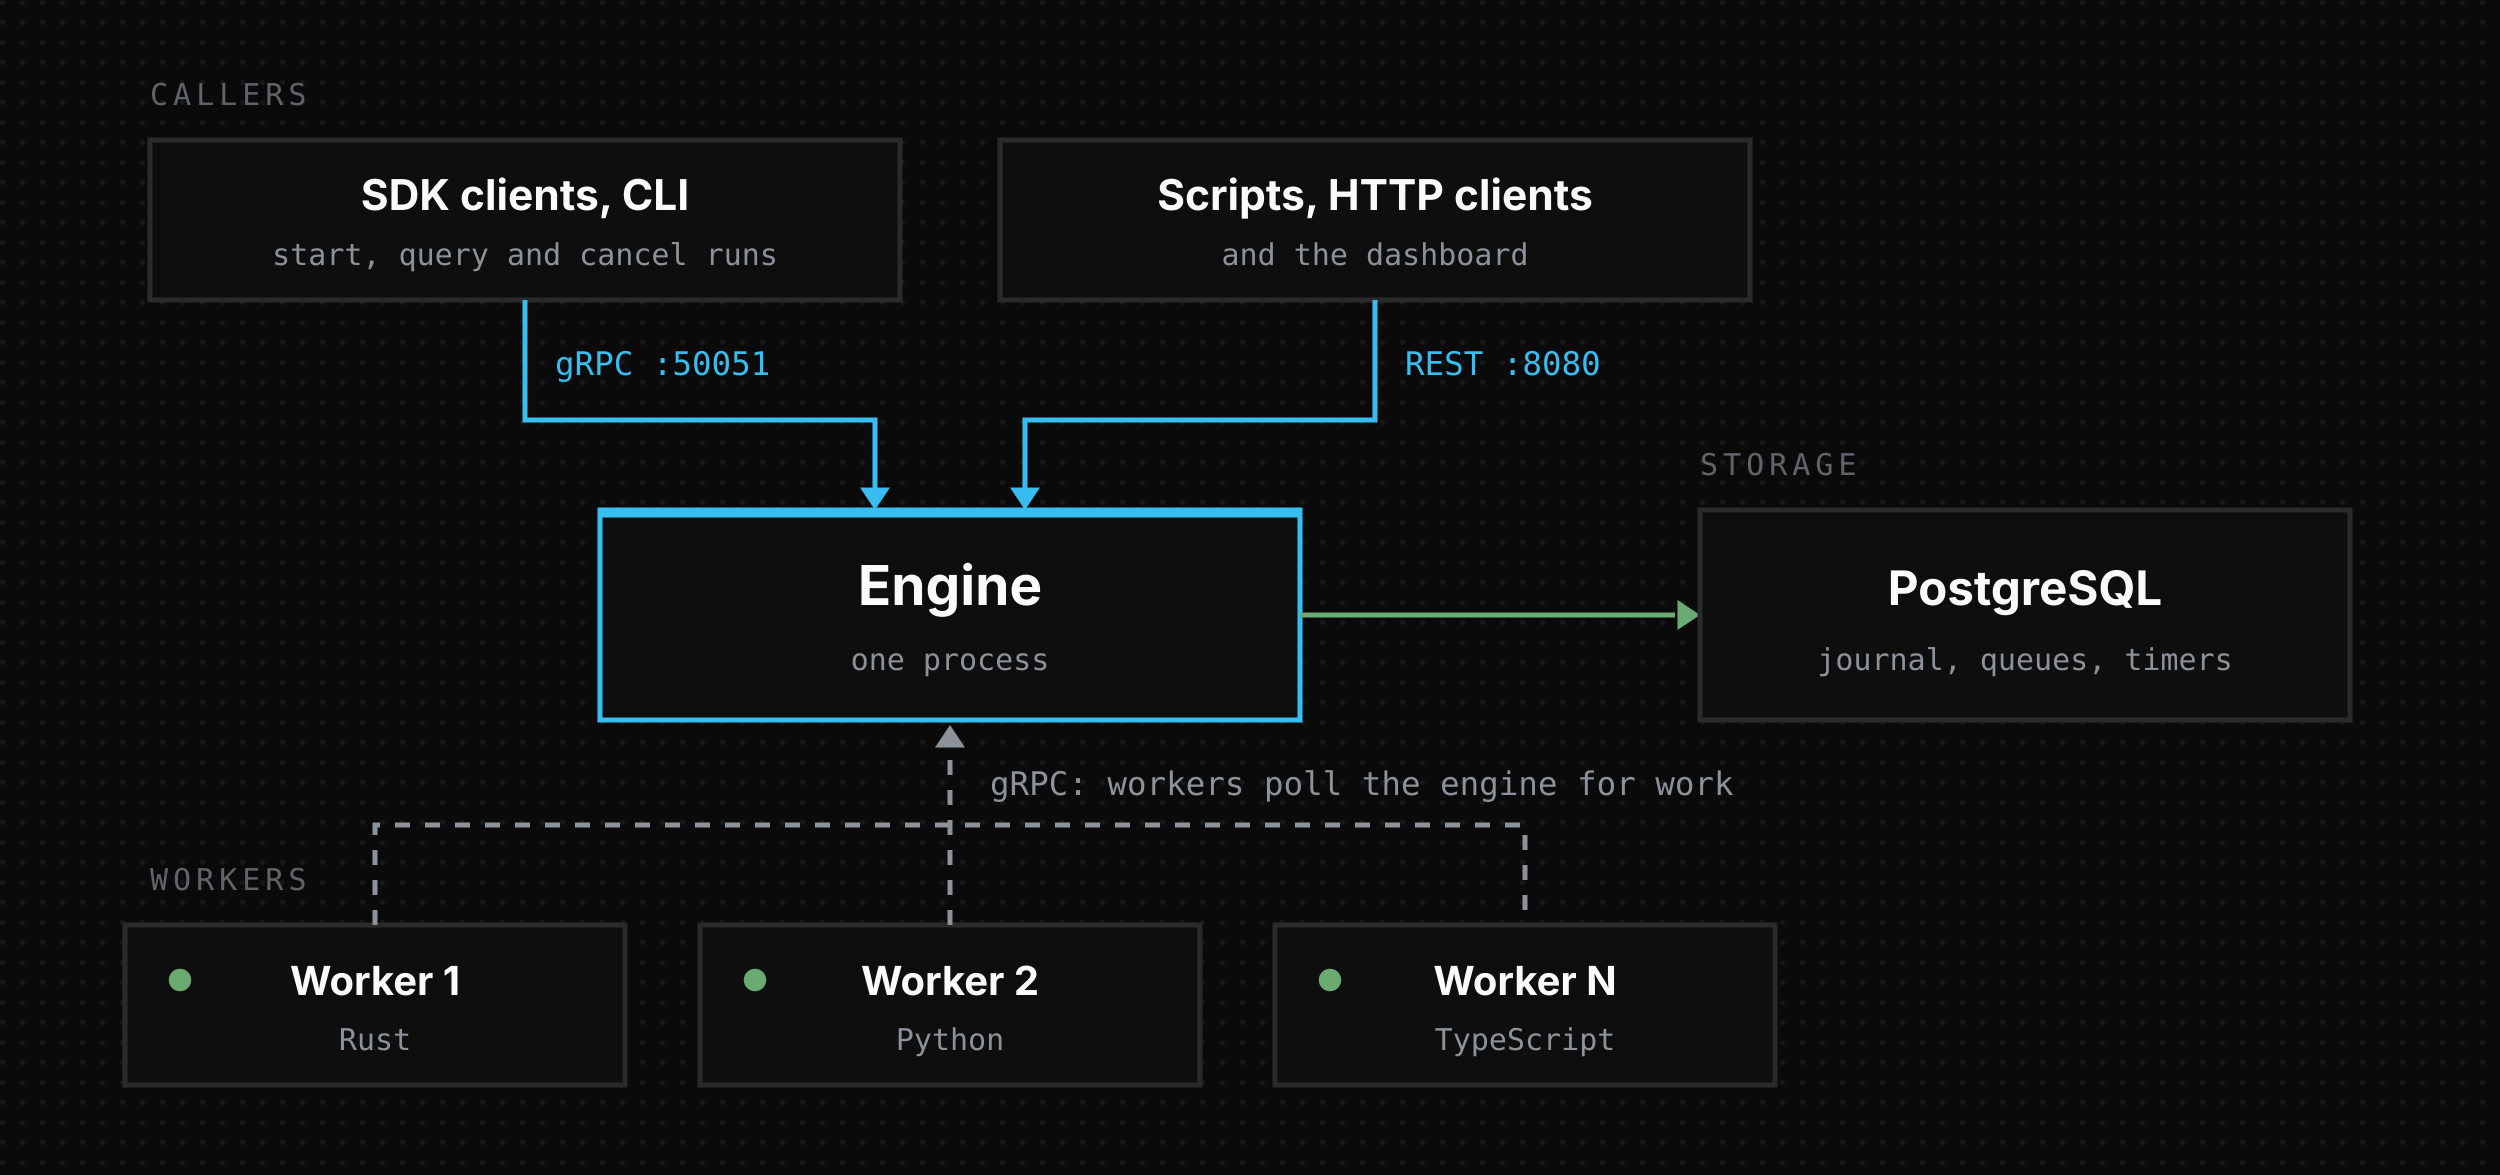
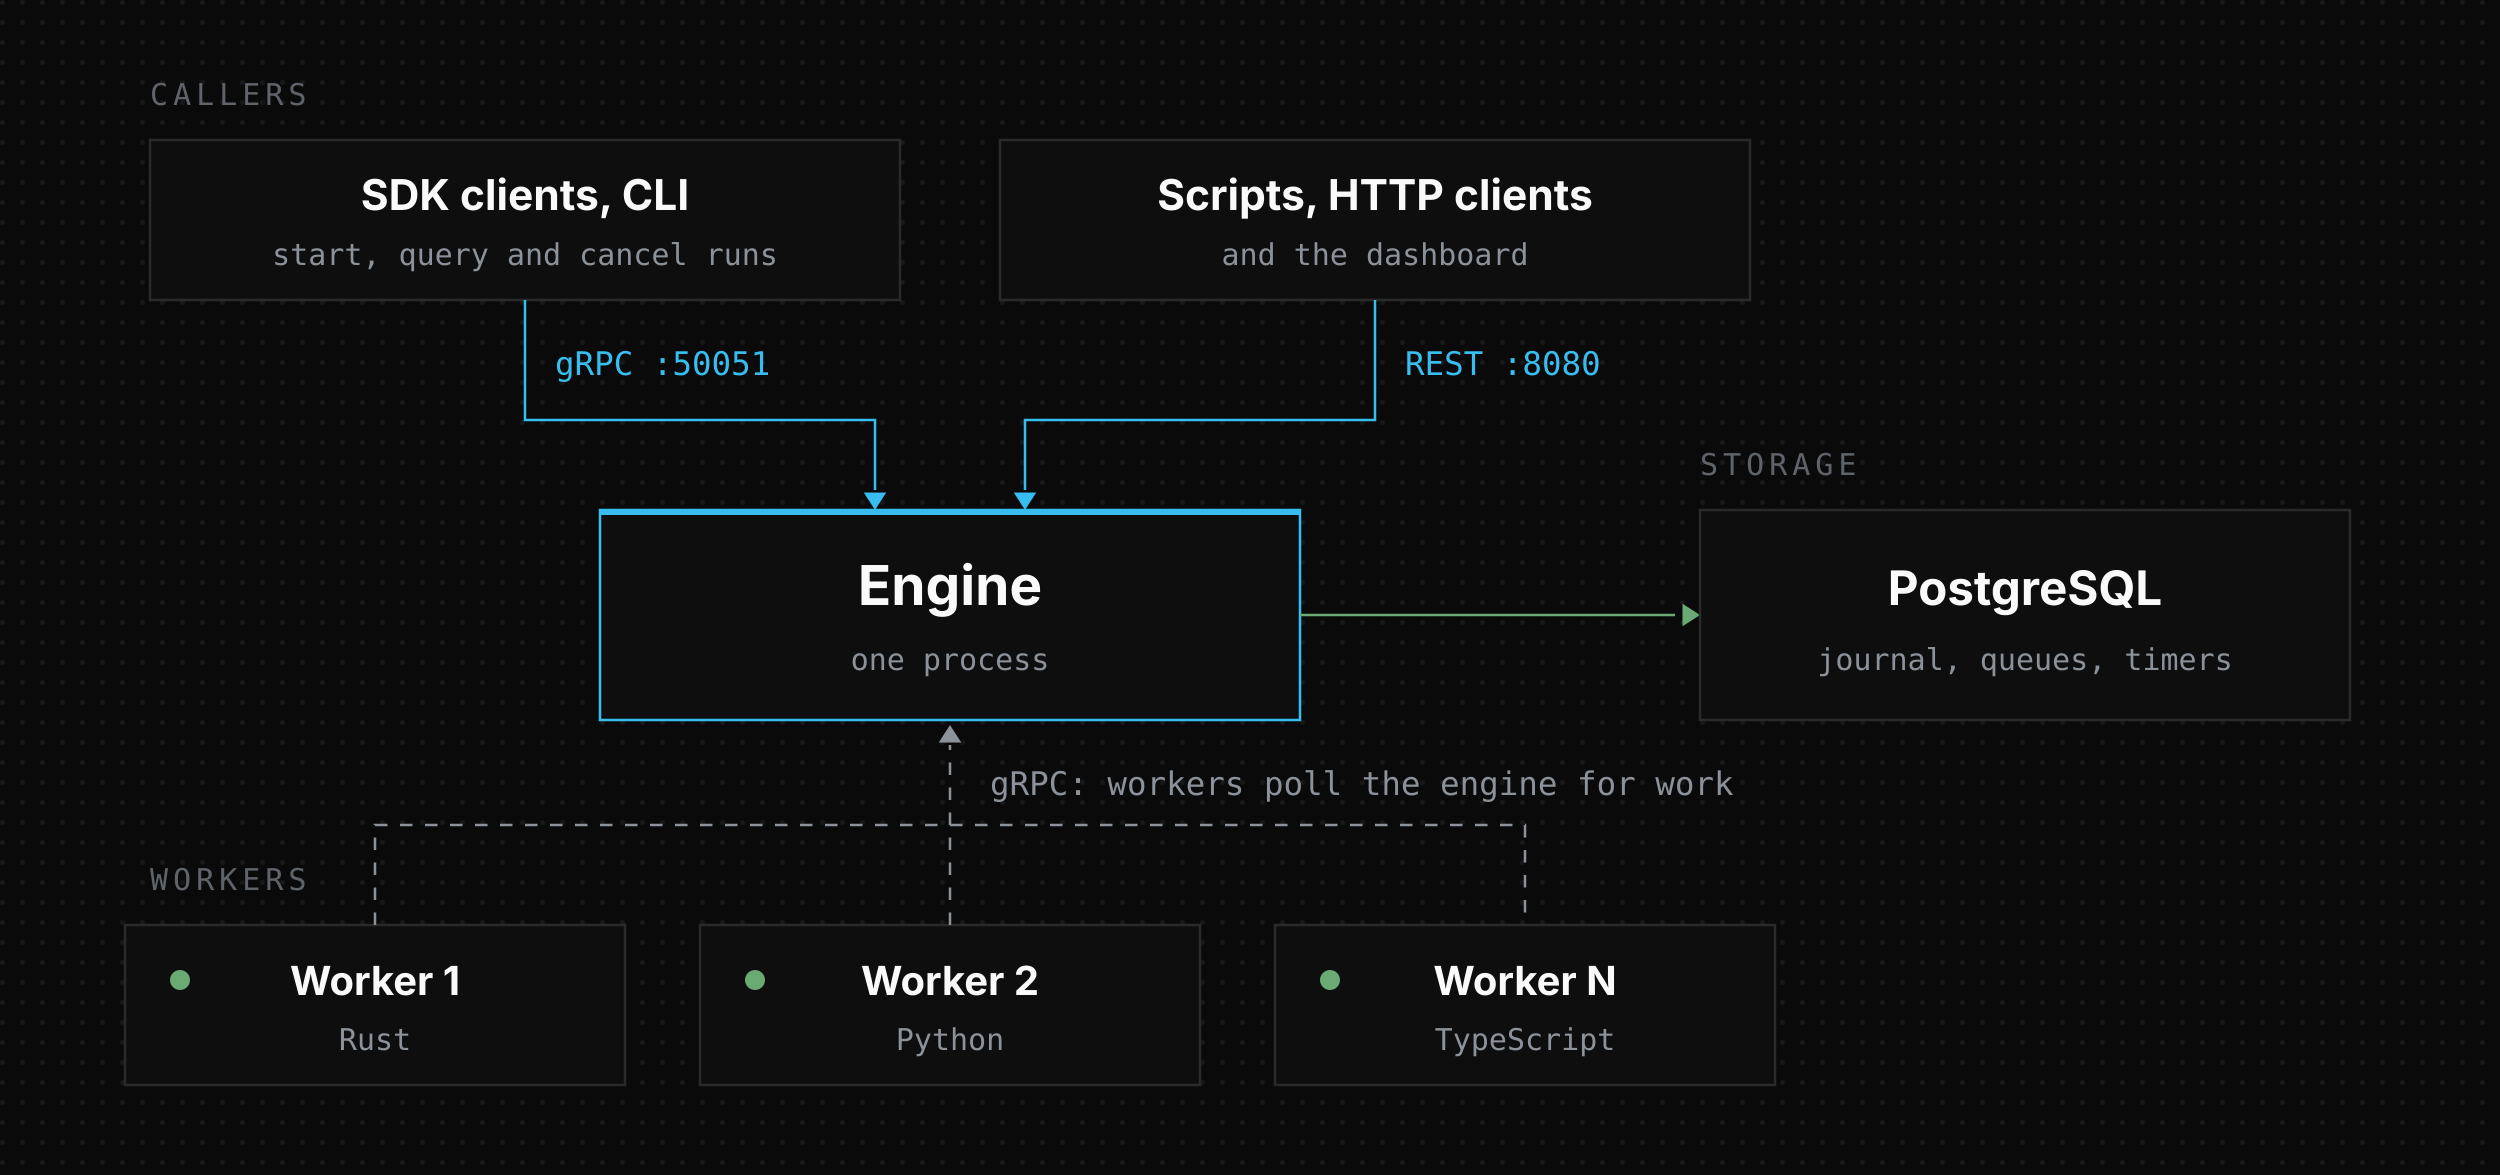
<svg xmlns="http://www.w3.org/2000/svg" viewBox="0 0 1000 470" width="1000" height="470" role="img" aria-labelledby="t d">
  <defs>
    <pattern id="dots" width="8" height="8" patternUnits="userSpaceOnUse">
      <circle cx="1" cy="1" r="1" fill="rgba(255,255,255,0.06)" />
    </pattern>
  </defs>
  <rect width="1000" height="470" fill="#0A0A0A" />
  <rect width="1000" height="470" fill="url(#dots)" />
  <text x="60" y="42" text-anchor="start" font-family="'SF Mono', 'Fira Code', Menlo, Consolas, monospace" font-size="12" letter-spacing="2" fill="#5F646B">CALLERS</text>
-   <rect x="60" y="56" width="300" height="64" fill="#0E0E0E" stroke="#2A2A2A" stroke-width="2" />
+   <rect x="60" y="56" width="300" height="64" fill="#0E0E0E" stroke="#2A2A2A" stroke-width="1" />
  <text x="210" y="84" text-anchor="middle" font-family="Inter, 'Segoe UI', Helvetica, Arial, sans-serif" font-size="17" font-weight="700" fill="#FAFAFA">SDK clients, CLI</text>
  <text x="210" y="106" text-anchor="middle" font-family="'SF Mono', 'Fira Code', Menlo, Consolas, monospace" font-size="12" fill="#8B9299">start, query and cancel runs</text>
-   <rect x="400" y="56" width="300" height="64" fill="#0E0E0E" stroke="#2A2A2A" stroke-width="2" />
+   <rect x="400" y="56" width="300" height="64" fill="#0E0E0E" stroke="#2A2A2A" stroke-width="1" />
  <text x="550" y="84" text-anchor="middle" font-family="Inter, 'Segoe UI', Helvetica, Arial, sans-serif" font-size="17" font-weight="700" fill="#FAFAFA">Scripts, HTTP clients</text>
  <text x="550" y="106" text-anchor="middle" font-family="'SF Mono', 'Fira Code', Menlo, Consolas, monospace" font-size="12" fill="#8B9299">and the dashboard</text>
-   <path d="M210,120 V168 H350 V196" fill="none" stroke="#38BDF0" stroke-width="2" />
-   <polygon points="344,195 356,195 350,204" fill="#38BDF0" />
-   <path d="M550,120 V168 H410 V196" fill="none" stroke="#38BDF0" stroke-width="2" />
-   <polygon points="404,195 416,195 410,204" fill="#38BDF0" />
+   <path d="M210,120 V168 H350 V196" fill="none" stroke="#38BDF0" stroke-width="1" />
+   <polygon points="345.5,197 354.5,197 350,204" fill="#38BDF0" />
+   <path d="M550,120 V168 H410 V196" fill="none" stroke="#38BDF0" stroke-width="1" />
+   <polygon points="405.5,197 414.5,197 410,204" fill="#38BDF0" />
  <text x="222" y="150" text-anchor="start" font-family="'SF Mono', 'Fira Code', Menlo, Consolas, monospace" font-size="13" fill="#38BDF0">gRPC :50051</text>
  <text x="562" y="150" text-anchor="start" font-family="'SF Mono', 'Fira Code', Menlo, Consolas, monospace" font-size="13" fill="#38BDF0">REST :8080</text>
-   <rect x="240" y="204" width="280" height="84" fill="#0E0E0E" stroke="#38BDF0" stroke-width="2" />
-   <rect x="240" y="204" width="280" height="3" fill="#38BDF0" />
+   <rect x="240" y="204" width="280" height="84" fill="#0E0E0E" stroke="#38BDF0" stroke-width="1" />
+   <rect x="240" y="204" width="280" height="2" fill="#38BDF0" />
  <text x="380" y="242" text-anchor="middle" font-family="Inter, 'Segoe UI', Helvetica, Arial, sans-serif" font-size="22" font-weight="700" fill="#FAFAFA">Engine</text>
  <text x="380" y="268" text-anchor="middle" font-family="'SF Mono', 'Fira Code', Menlo, Consolas, monospace" font-size="12" fill="#8B9299">one process</text>
  <text x="680" y="190" text-anchor="start" font-family="'SF Mono', 'Fira Code', Menlo, Consolas, monospace" font-size="12" letter-spacing="2" fill="#5F646B">STORAGE</text>
-   <path d="M520,246 H670" fill="none" stroke="#6AAB73" stroke-width="2" />
-   <polygon points="671,240 671,252 680,246" fill="#6AAB73" />
-   <rect x="680" y="204" width="260" height="84" fill="#0E0E0E" stroke="#2A2A2A" stroke-width="2" />
+   <path d="M520,246 H670" fill="none" stroke="#6AAB73" stroke-width="1" />
+   <polygon points="673,241.5 673,250.5 680,246" fill="#6AAB73" />
+   <rect x="680" y="204" width="260" height="84" fill="#0E0E0E" stroke="#2A2A2A" stroke-width="1" />
  <text x="810" y="242" text-anchor="middle" font-family="Inter, 'Segoe UI', Helvetica, Arial, sans-serif" font-size="19" font-weight="700" fill="#FAFAFA">PostgreSQL</text>
  <text x="810" y="268" text-anchor="middle" font-family="'SF Mono', 'Fira Code', Menlo, Consolas, monospace" font-size="12" fill="#8B9299">journal, queues, timers</text>
  <text x="60" y="356" text-anchor="start" font-family="'SF Mono', 'Fira Code', Menlo, Consolas, monospace" font-size="12" letter-spacing="2" fill="#5F646B">WORKERS</text>
-   <rect x="50" y="370" width="200" height="64" fill="#0E0E0E" stroke="#2A2A2A" stroke-width="2" />
+   <rect x="50" y="370" width="200" height="64" fill="#0E0E0E" stroke="#2A2A2A" stroke-width="1" />
  <text x="150" y="398" text-anchor="middle" font-family="Inter, 'Segoe UI', Helvetica, Arial, sans-serif" font-size="16" font-weight="700" fill="#FAFAFA">Worker 1</text>
  <text x="150" y="420" text-anchor="middle" font-family="'SF Mono', 'Fira Code', Menlo, Consolas, monospace" font-size="12" fill="#8B9299">Rust</text>
-   <circle cx="72" cy="392" r="4.5" fill="#6AAB73" />
-   <rect x="280" y="370" width="200" height="64" fill="#0E0E0E" stroke="#2A2A2A" stroke-width="2" />
+   <circle cx="72" cy="392" r="4" fill="#6AAB73" />
+   <rect x="280" y="370" width="200" height="64" fill="#0E0E0E" stroke="#2A2A2A" stroke-width="1" />
  <text x="380" y="398" text-anchor="middle" font-family="Inter, 'Segoe UI', Helvetica, Arial, sans-serif" font-size="16" font-weight="700" fill="#FAFAFA">Worker 2</text>
  <text x="380" y="420" text-anchor="middle" font-family="'SF Mono', 'Fira Code', Menlo, Consolas, monospace" font-size="12" fill="#8B9299">Python</text>
-   <circle cx="302" cy="392" r="4.5" fill="#6AAB73" />
-   <rect x="510" y="370" width="200" height="64" fill="#0E0E0E" stroke="#2A2A2A" stroke-width="2" />
+   <circle cx="302" cy="392" r="4" fill="#6AAB73" />
+   <rect x="510" y="370" width="200" height="64" fill="#0E0E0E" stroke="#2A2A2A" stroke-width="1" />
  <text x="610" y="398" text-anchor="middle" font-family="Inter, 'Segoe UI', Helvetica, Arial, sans-serif" font-size="16" font-weight="700" fill="#FAFAFA">Worker N</text>
  <text x="610" y="420" text-anchor="middle" font-family="'SF Mono', 'Fira Code', Menlo, Consolas, monospace" font-size="12" fill="#8B9299">TypeScript</text>
-   <circle cx="532" cy="392" r="4.5" fill="#6AAB73" />
-   <path d="M150,370 V330 H610 V370" fill="none" stroke="#8B9299" stroke-width="2" stroke-dasharray="6 6" />
-   <path d="M380,370 V298" fill="none" stroke="#8B9299" stroke-width="2" stroke-dasharray="6 6" />
-   <polygon points="374,299 386,299 380,290" fill="#8B9299" />
+   <circle cx="532" cy="392" r="4" fill="#6AAB73" />
+   <path d="M150,370 V330 H610 V370" fill="none" stroke="#8B9299" stroke-width="1" stroke-dasharray="5 5" />
+   <path d="M380,370 V298" fill="none" stroke="#8B9299" stroke-width="1" stroke-dasharray="5 5" />
+   <polygon points="375.5,297 384.5,297 380,290" fill="#8B9299" />
  <text x="396" y="318" text-anchor="start" font-family="'SF Mono', 'Fira Code', Menlo, Consolas, monospace" font-size="13" fill="#8B9299">gRPC: workers poll the engine for work</text>
</svg>
